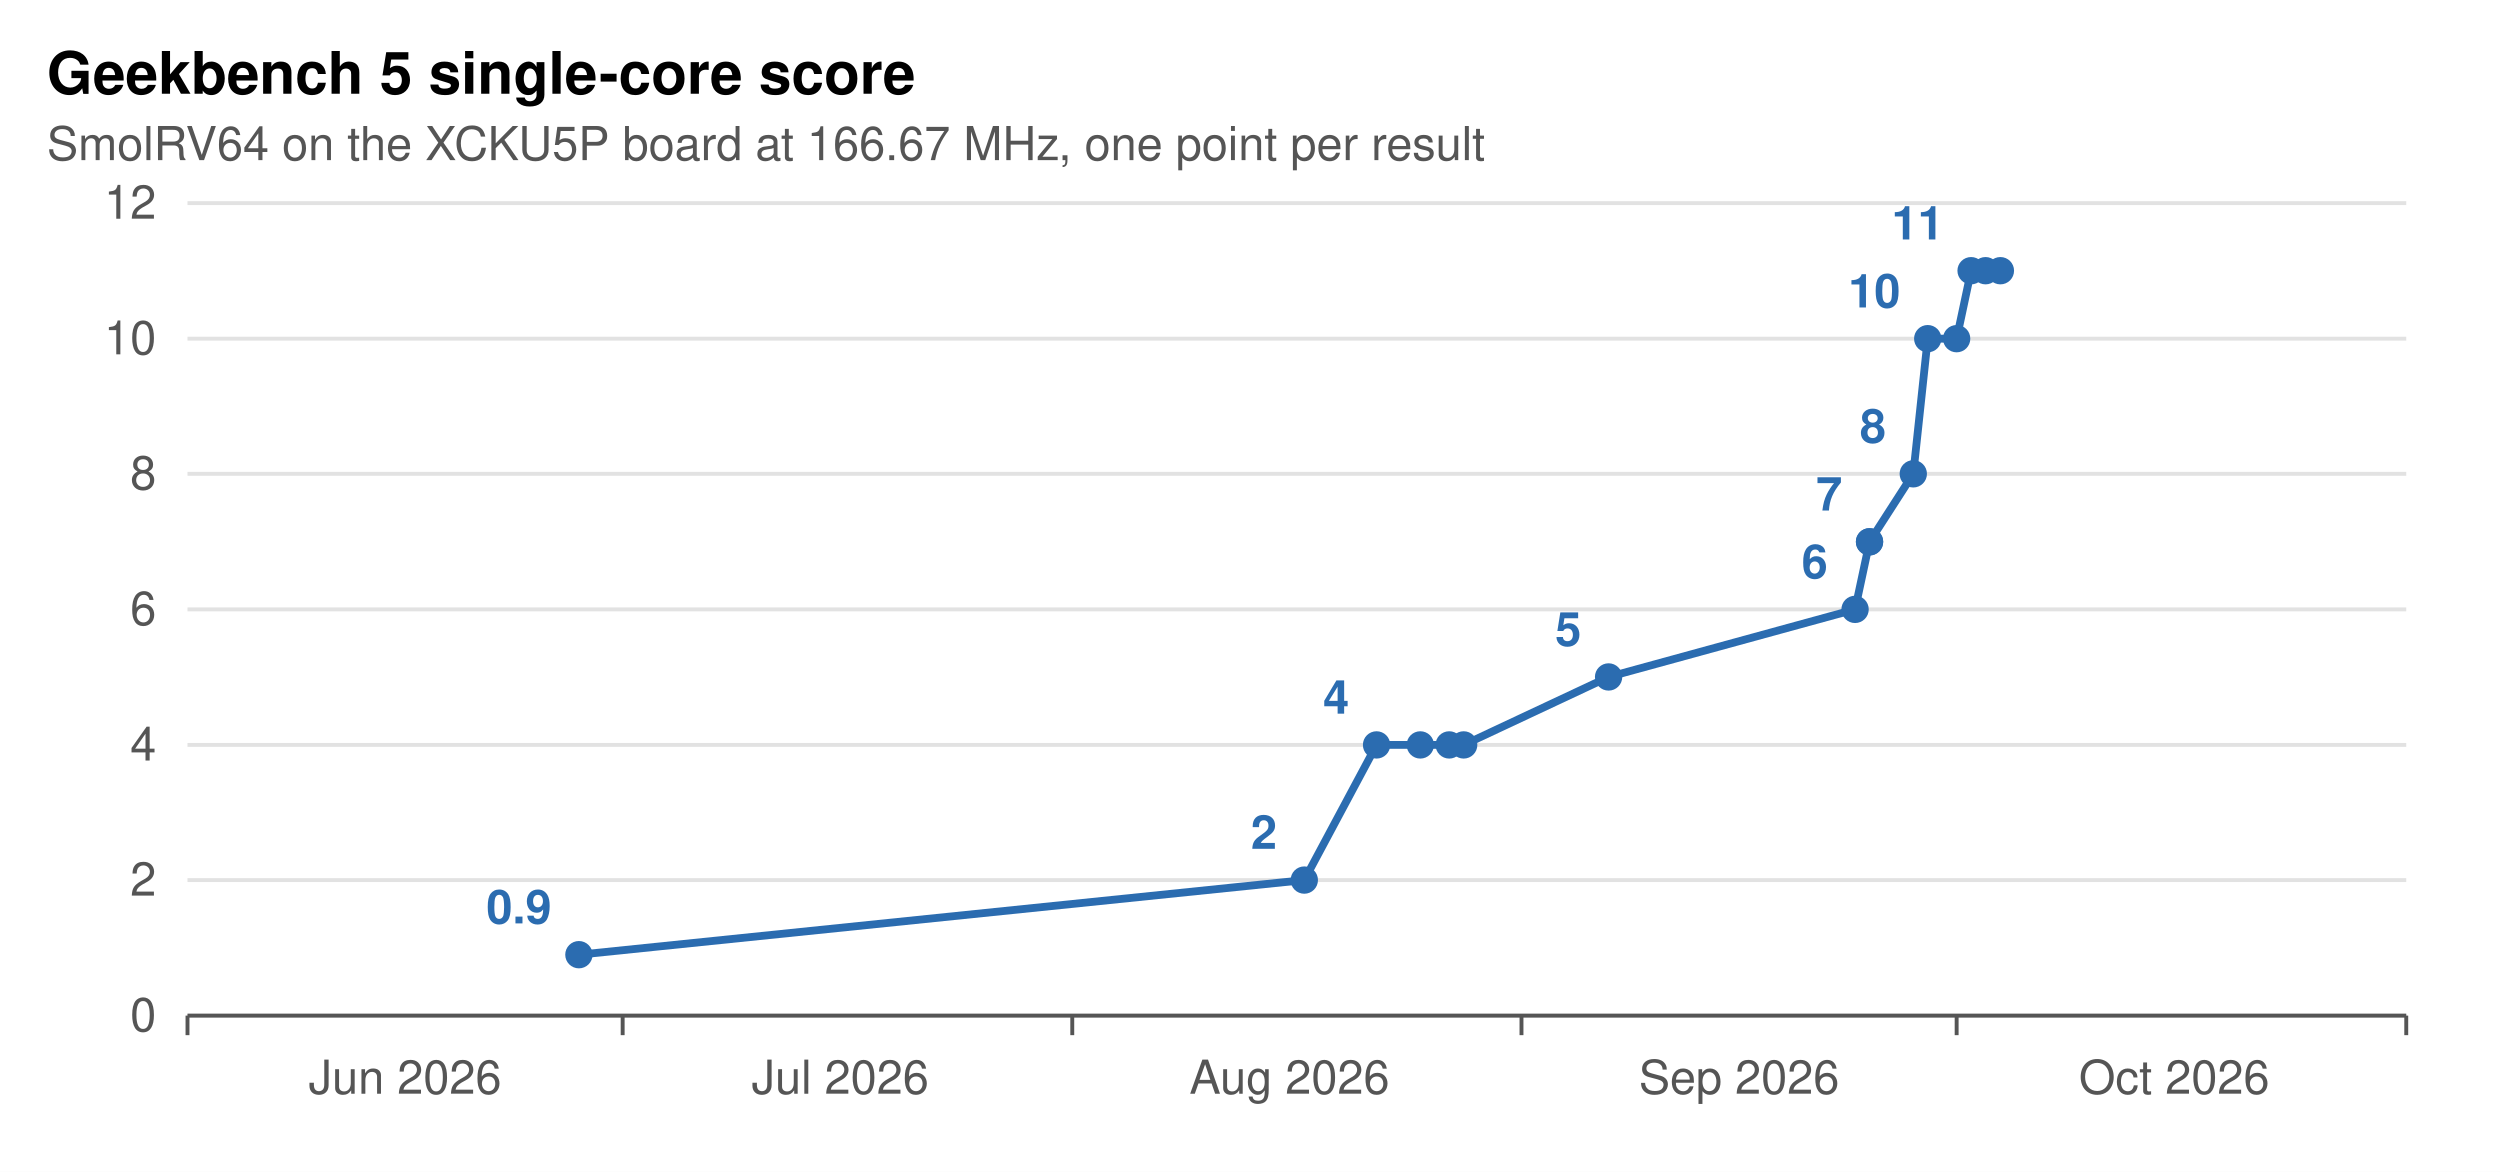
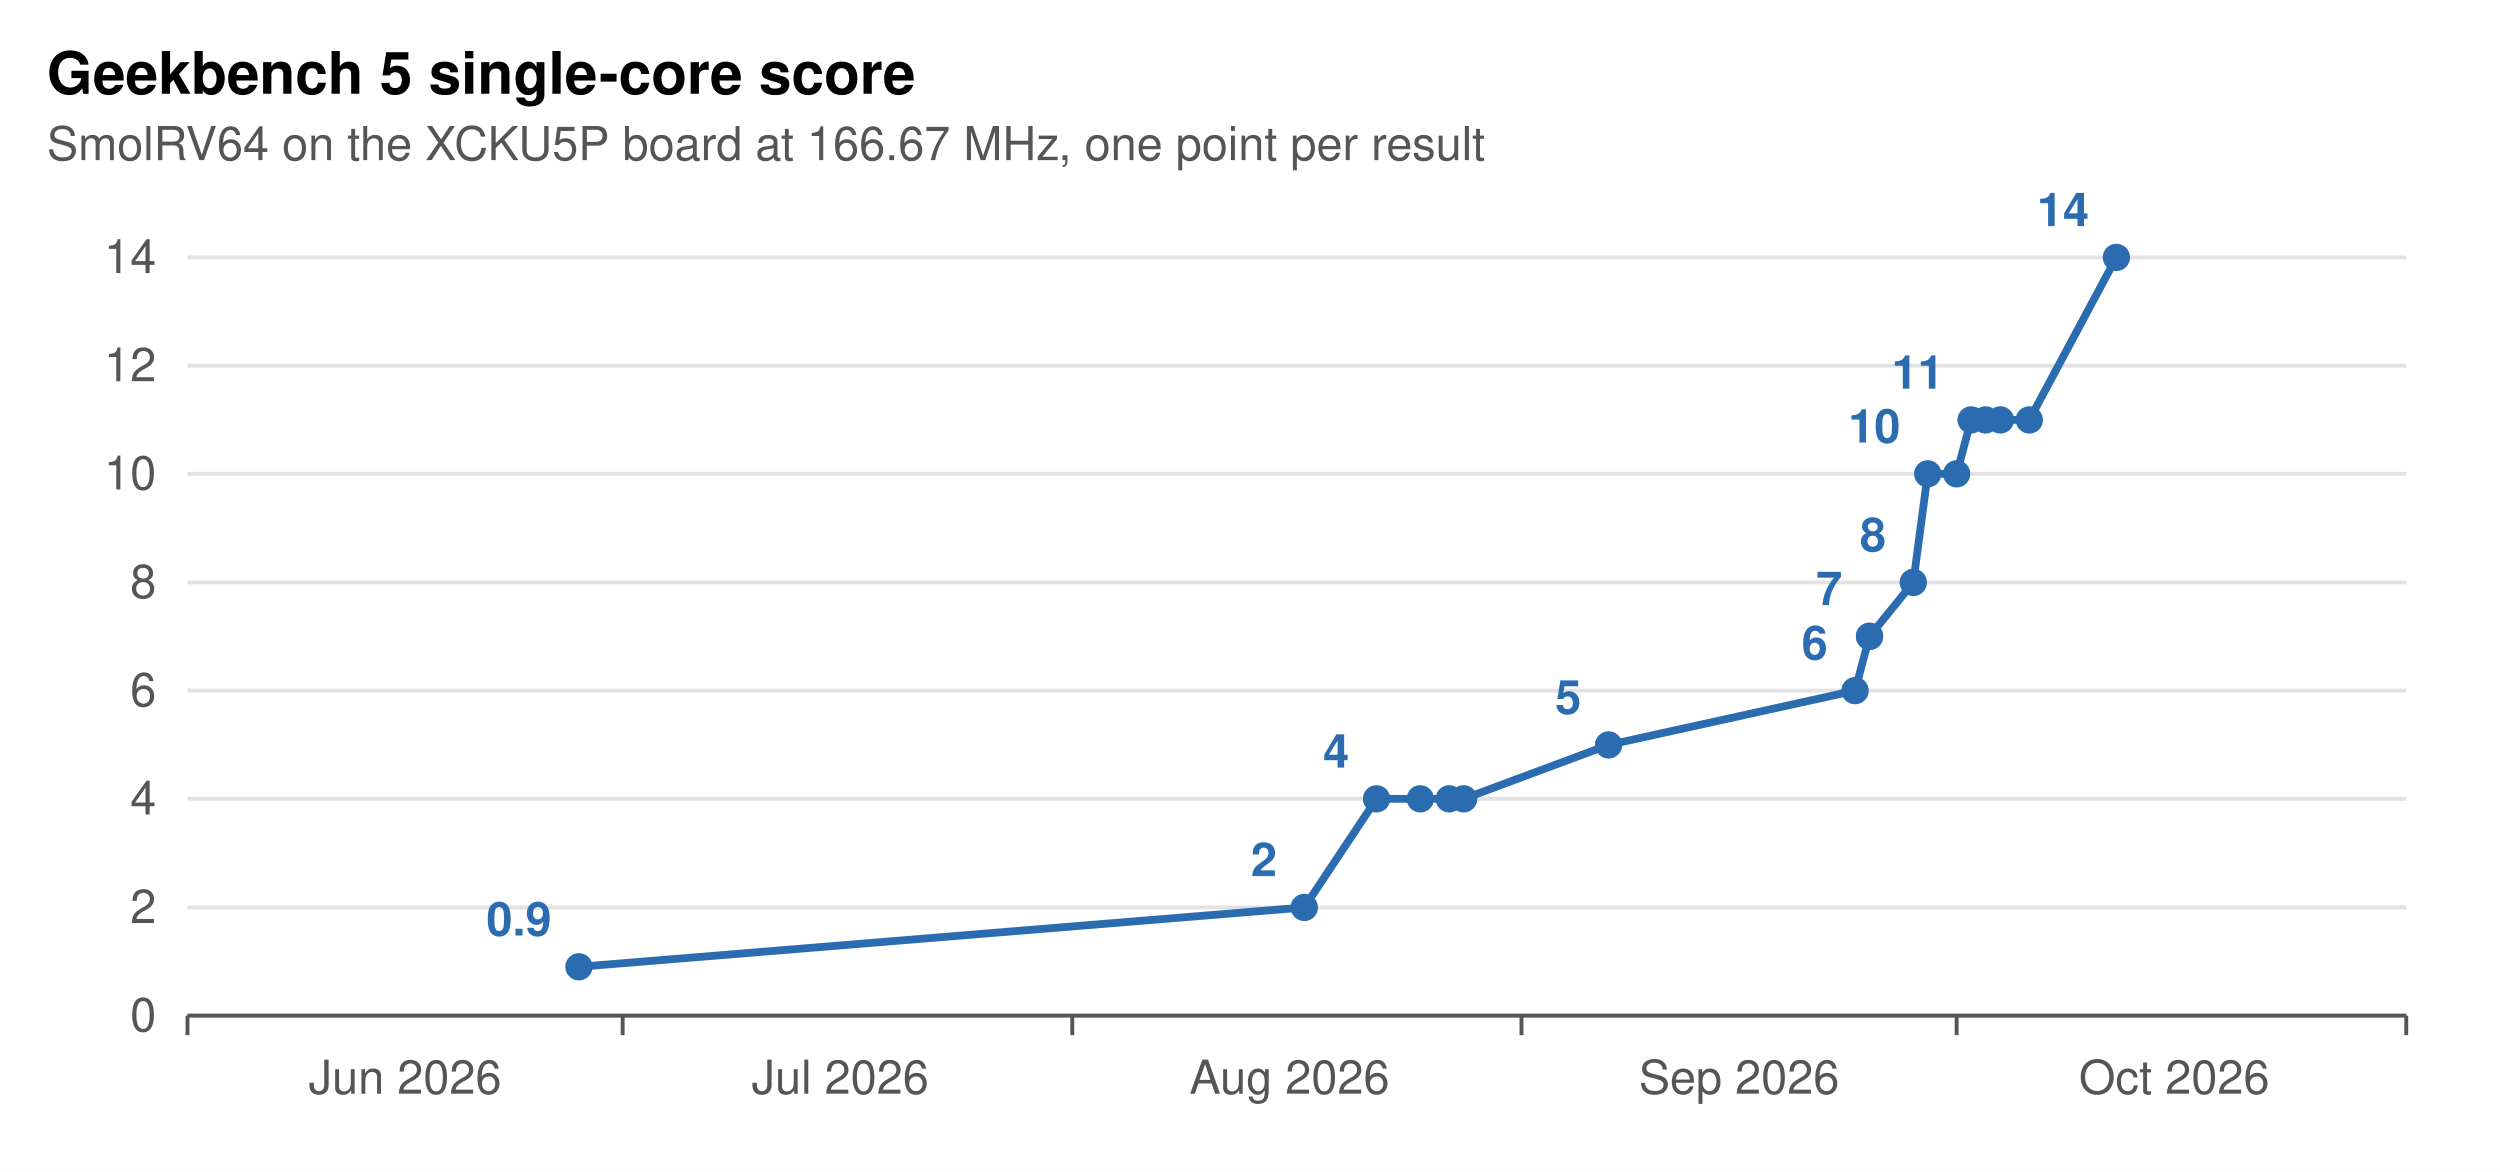
<svg xmlns="http://www.w3.org/2000/svg" width="640" height="300" viewBox="0 0 640 300" font-family="Helvetica, Arial, sans-serif" font-size="12">
  <rect width="640" height="300" fill="#ffffff" />
  <text x="12" y="24" font-size="15" font-weight="bold">Geekbench 5 single-core score</text>
  <text x="12" y="41" fill="#555">SmolRV64 on the XCKU5P board at 166.67 MHz, one point per result</text>
  <line x1="48" y1="260.0" x2="616" y2="260.0" stroke="#e2e2e2" stroke-width="1" />
  <text x="40" y="264.0" text-anchor="end" fill="#555">0</text>
-   <line x1="48" y1="225.3" x2="616" y2="225.3" stroke="#e2e2e2" stroke-width="1" />
-   <text x="40" y="229.3" text-anchor="end" fill="#555">2</text>
-   <line x1="48" y1="190.7" x2="616" y2="190.7" stroke="#e2e2e2" stroke-width="1" />
-   <text x="40" y="194.7" text-anchor="end" fill="#555">4</text>
-   <line x1="48" y1="156.0" x2="616" y2="156.0" stroke="#e2e2e2" stroke-width="1" />
-   <text x="40" y="160.0" text-anchor="end" fill="#555">6</text>
+   <line x1="48" y1="232.3" x2="616" y2="232.3" stroke="#e2e2e2" stroke-width="1" />
+   <text x="40" y="236.3" text-anchor="end" fill="#555">2</text>
+   <line x1="48" y1="204.5" x2="616" y2="204.5" stroke="#e2e2e2" stroke-width="1" />
+   <text x="40" y="208.5" text-anchor="end" fill="#555">4</text>
+   <line x1="48" y1="176.8" x2="616" y2="176.8" stroke="#e2e2e2" stroke-width="1" />
+   <text x="40" y="180.8" text-anchor="end" fill="#555">6</text>
+   <line x1="48" y1="149.1" x2="616" y2="149.1" stroke="#e2e2e2" stroke-width="1" />
+   <text x="40" y="153.1" text-anchor="end" fill="#555">8</text>
  <line x1="48" y1="121.3" x2="616" y2="121.3" stroke="#e2e2e2" stroke-width="1" />
-   <text x="40" y="125.3" text-anchor="end" fill="#555">8</text>
-   <line x1="48" y1="86.7" x2="616" y2="86.7" stroke="#e2e2e2" stroke-width="1" />
-   <text x="40" y="90.7" text-anchor="end" fill="#555">10</text>
-   <line x1="48" y1="52.0" x2="616" y2="52.0" stroke="#e2e2e2" stroke-width="1" />
-   <text x="40" y="56.0" text-anchor="end" fill="#555">12</text>
+   <text x="40" y="125.3" text-anchor="end" fill="#555">10</text>
+   <line x1="48" y1="93.6" x2="616" y2="93.6" stroke="#e2e2e2" stroke-width="1" />
+   <text x="40" y="97.6" text-anchor="end" fill="#555">12</text>
+   <line x1="48" y1="65.9" x2="616" y2="65.9" stroke="#e2e2e2" stroke-width="1" />
+   <text x="40" y="69.9" text-anchor="end" fill="#555">14</text>
  <line x1="48.0" y1="260" x2="48.0" y2="265" stroke="#555555" stroke-width="1" />
  <text x="103.7" y="280" text-anchor="middle" fill="#555">Jun 2026</text>
  <line x1="159.4" y1="260" x2="159.4" y2="265" stroke="#555555" stroke-width="1" />
  <text x="215.1" y="280" text-anchor="middle" fill="#555">Jul 2026</text>
  <line x1="274.5" y1="260" x2="274.5" y2="265" stroke="#555555" stroke-width="1" />
  <text x="330.1" y="280" text-anchor="middle" fill="#555">Aug 2026</text>
  <line x1="389.5" y1="260" x2="389.5" y2="265" stroke="#555555" stroke-width="1" />
  <text x="445.2" y="280" text-anchor="middle" fill="#555">Sep 2026</text>
  <line x1="500.9" y1="260" x2="500.9" y2="265" stroke="#555555" stroke-width="1" />
  <text x="556.6" y="280" text-anchor="middle" fill="#555">Oct 2026</text>
  <line x1="616.0" y1="260" x2="616.0" y2="265" stroke="#555555" stroke-width="1" />
  <line x1="48" y1="260" x2="616" y2="260" stroke="#555555" stroke-width="1" />
-   <path d="M 148.2 244.4 L 333.9 225.3 L 352.4 190.7 L 363.6 190.7 L 371.0 190.7 L 374.7 190.7 L 411.8 173.3 L 474.9 156.0 L 478.6 138.7 L 478.6 138.7 L 489.8 121.3 L 493.5 86.7 L 500.9 86.7 L 504.6 69.3 L 508.3 69.3 L 512.1 69.3" fill="none" stroke="#2b6cb0" stroke-width="2" />
-   <circle cx="148.2" cy="244.4" r="3.5" fill="#2b6cb0" />
-   <text x="141.2" y="236.4" text-anchor="end" font-weight="bold" fill="#2b6cb0">0.9</text>
-   <circle cx="333.9" cy="225.3" r="3.5" fill="#2b6cb0" />
-   <text x="326.9" y="217.3" text-anchor="end" font-weight="bold" fill="#2b6cb0">2</text>
-   <circle cx="352.4" cy="190.7" r="3.5" fill="#2b6cb0" />
-   <text x="345.4" y="182.7" text-anchor="end" font-weight="bold" fill="#2b6cb0">4</text>
-   <circle cx="363.6" cy="190.7" r="3.5" fill="#2b6cb0" />
-   <circle cx="371.0" cy="190.7" r="3.5" fill="#2b6cb0" />
-   <circle cx="374.7" cy="190.7" r="3.5" fill="#2b6cb0" />
-   <circle cx="411.8" cy="173.3" r="3.5" fill="#2b6cb0" />
-   <text x="404.8" y="165.3" text-anchor="end" font-weight="bold" fill="#2b6cb0">5</text>
-   <circle cx="474.9" cy="156.0" r="3.5" fill="#2b6cb0" />
-   <text x="467.9" y="148.0" text-anchor="end" font-weight="bold" fill="#2b6cb0">6</text>
-   <circle cx="478.6" cy="138.7" r="3.5" fill="#2b6cb0" />
-   <text x="471.6" y="130.7" text-anchor="end" font-weight="bold" fill="#2b6cb0">7</text>
-   <circle cx="478.6" cy="138.7" r="3.5" fill="#2b6cb0" />
-   <circle cx="489.8" cy="121.3" r="3.5" fill="#2b6cb0" />
-   <text x="482.8" y="113.3" text-anchor="end" font-weight="bold" fill="#2b6cb0">8</text>
-   <circle cx="493.5" cy="86.7" r="3.5" fill="#2b6cb0" />
-   <text x="486.5" y="78.7" text-anchor="end" font-weight="bold" fill="#2b6cb0">10</text>
-   <circle cx="500.9" cy="86.7" r="3.5" fill="#2b6cb0" />
-   <circle cx="504.6" cy="69.3" r="3.5" fill="#2b6cb0" />
-   <text x="497.6" y="61.3" text-anchor="end" font-weight="bold" fill="#2b6cb0">11</text>
-   <circle cx="508.3" cy="69.3" r="3.5" fill="#2b6cb0" />
-   <circle cx="512.1" cy="69.3" r="3.5" fill="#2b6cb0" />
+   <path d="M 148.2 247.5 L 333.9 232.3 L 352.4 204.5 L 363.6 204.5 L 371.0 204.5 L 374.7 204.5 L 411.8 190.7 L 474.9 176.8 L 478.6 162.9 L 478.6 162.9 L 489.8 149.1 L 493.5 121.3 L 500.9 121.3 L 504.6 107.5 L 508.3 107.5 L 512.1 107.5 L 519.5 107.5 L 541.8 65.9" fill="none" stroke="#2b6cb0" stroke-width="2" />
+   <circle cx="148.2" cy="247.5" r="3.5" fill="#2b6cb0" />
+   <text x="141.2" y="239.5" text-anchor="end" font-weight="bold" fill="#2b6cb0">0.9</text>
+   <circle cx="333.9" cy="232.3" r="3.5" fill="#2b6cb0" />
+   <text x="326.9" y="224.3" text-anchor="end" font-weight="bold" fill="#2b6cb0">2</text>
+   <circle cx="352.4" cy="204.5" r="3.5" fill="#2b6cb0" />
+   <text x="345.4" y="196.5" text-anchor="end" font-weight="bold" fill="#2b6cb0">4</text>
+   <circle cx="363.6" cy="204.5" r="3.5" fill="#2b6cb0" />
+   <circle cx="371.0" cy="204.5" r="3.5" fill="#2b6cb0" />
+   <circle cx="374.7" cy="204.5" r="3.5" fill="#2b6cb0" />
+   <circle cx="411.8" cy="190.7" r="3.5" fill="#2b6cb0" />
+   <text x="404.8" y="182.7" text-anchor="end" font-weight="bold" fill="#2b6cb0">5</text>
+   <circle cx="474.9" cy="176.8" r="3.5" fill="#2b6cb0" />
+   <text x="467.9" y="168.8" text-anchor="end" font-weight="bold" fill="#2b6cb0">6</text>
+   <circle cx="478.6" cy="162.9" r="3.5" fill="#2b6cb0" />
+   <text x="471.6" y="154.9" text-anchor="end" font-weight="bold" fill="#2b6cb0">7</text>
+   <circle cx="478.6" cy="162.9" r="3.5" fill="#2b6cb0" />
+   <circle cx="489.8" cy="149.1" r="3.5" fill="#2b6cb0" />
+   <text x="482.8" y="141.1" text-anchor="end" font-weight="bold" fill="#2b6cb0">8</text>
+   <circle cx="493.5" cy="121.3" r="3.5" fill="#2b6cb0" />
+   <text x="486.5" y="113.3" text-anchor="end" font-weight="bold" fill="#2b6cb0">10</text>
+   <circle cx="500.9" cy="121.3" r="3.5" fill="#2b6cb0" />
+   <circle cx="504.6" cy="107.5" r="3.5" fill="#2b6cb0" />
+   <text x="497.6" y="99.5" text-anchor="end" font-weight="bold" fill="#2b6cb0">11</text>
+   <circle cx="508.3" cy="107.5" r="3.5" fill="#2b6cb0" />
+   <circle cx="512.1" cy="107.5" r="3.5" fill="#2b6cb0" />
+   <circle cx="519.5" cy="107.5" r="3.5" fill="#2b6cb0" />
+   <circle cx="541.8" cy="65.9" r="3.5" fill="#2b6cb0" />
+   <text x="534.8" y="57.9" text-anchor="end" font-weight="bold" fill="#2b6cb0">14</text>
</svg>
